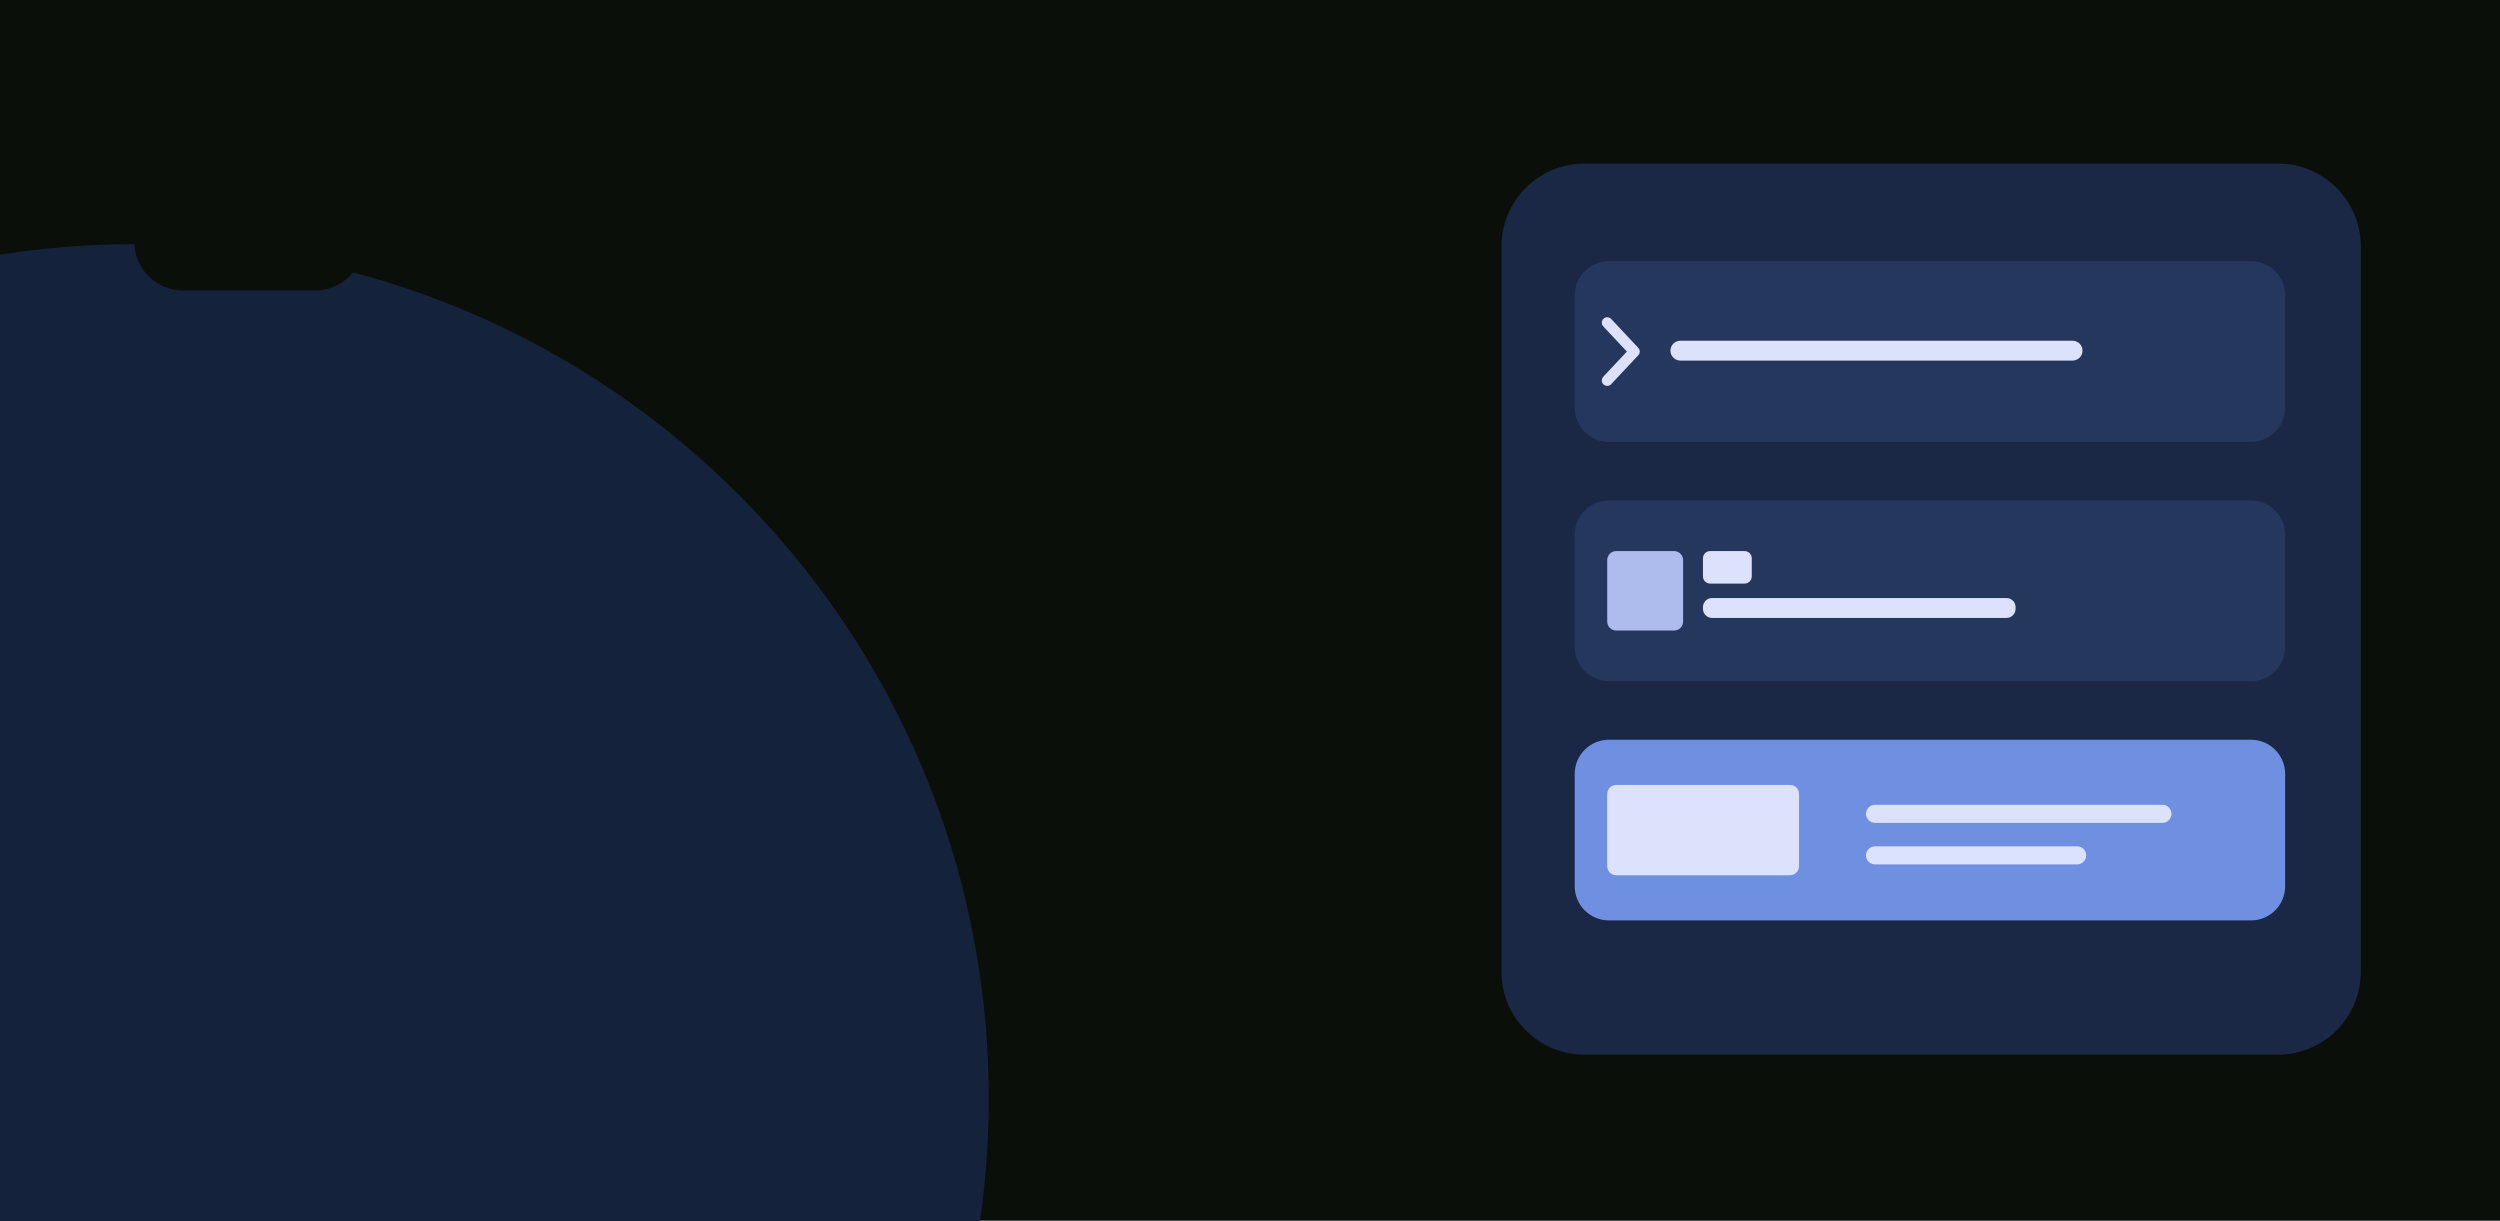
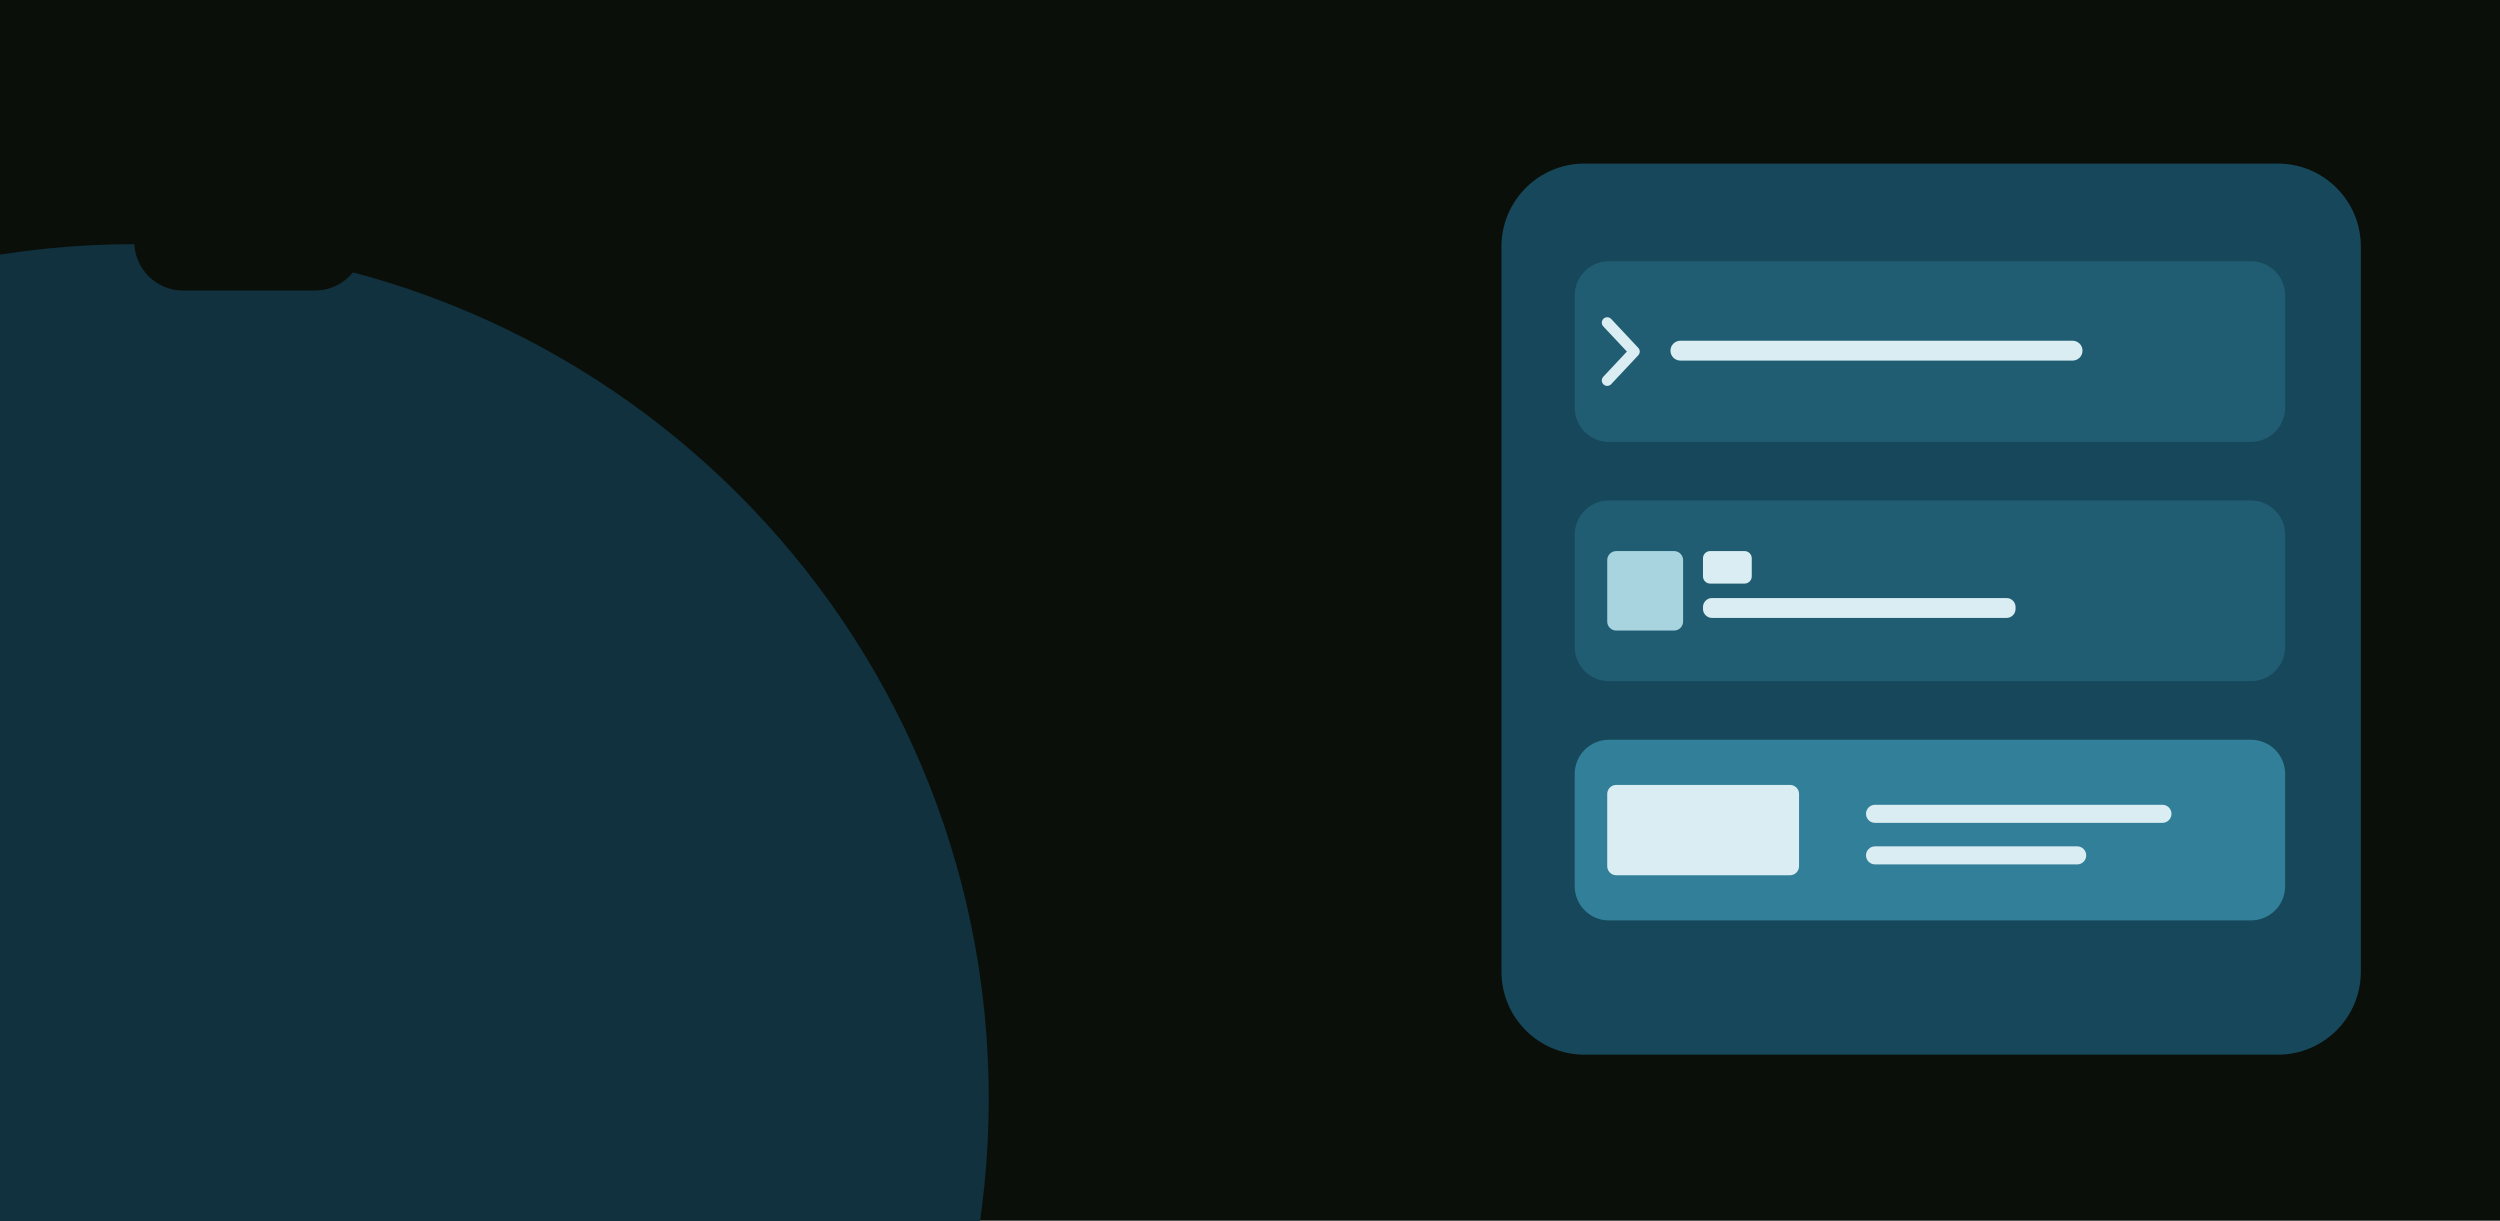
<svg xmlns="http://www.w3.org/2000/svg" viewBox="0 0 1024 500">
  <rect width="1024" height="500" fill="#0a0f0a" />
-   <circle cx="55" cy="450" r="350" fill="#14223b" />
+   <circle cx="55" cy="450" r="350" fill="#10313d" />
  <rect x="55" y="25" width="94" height="94" rx="20" fill="#0a0f0a" />
-   <rect x="615" y="67" width="352" height="365" rx="34" fill="#1a2845" />
-   <rect x="645" y="107" width="291" height="74" rx="14" fill="#26375e" />
-   <path d="M658.32 132.16l11.1 11.84-11.1 11.84" fill="none" stroke="#dce2fb" stroke-width="4.44" stroke-linecap="round" stroke-linejoin="round" />
-   <rect x="684.22" y="139.56" width="168.78" height="8.14" rx="4.07" fill="#dce2fb" />
-   <rect x="645" y="205" width="291" height="74" rx="14" fill="#26375e" />
-   <rect x="658.32" y="225.72" width="31.08" height="32.56" rx="3.7" fill="#aebced" />
-   <rect x="697.54" y="225.72" width="19.98" height="13.32" rx="2.96" fill="#dce2fb" />
-   <rect x="697.54" y="244.96" width="128.04" height="8.14" rx="3.7" fill="#dce2fb" />
-   <rect x="645" y="303" width="291" height="74" rx="14" fill="#6f8fe0" />
-   <rect x="658.32" y="321.5" width="78.57" height="37.0" rx="3.7" fill="#dce2fb" />
-   <rect x="764.31" y="329.64" width="125.13" height="7.4" rx="3.7" fill="#dce2fb" />
-   <rect x="764.31" y="346.66" width="90.21" height="7.4" rx="3.7" fill="#dce2fb" />
+   <rect x="615" y="67" width="352" height="365" rx="34" fill="#17475a" />
+   <rect x="645" y="107" width="291" height="74" rx="14" fill="#205d72" />
+   <path d="M658.32 132.16l11.1 11.84-11.1 11.84" fill="none" stroke="#d9edf2" stroke-width="4.44" stroke-linecap="round" stroke-linejoin="round" />
+   <rect x="684.22" y="139.56" width="168.78" height="8.14" rx="4.07" fill="#d9edf2" />
+   <rect x="645" y="205" width="291" height="74" rx="14" fill="#205d72" />
+   <rect x="658.32" y="225.72" width="31.08" height="32.56" rx="3.7" fill="#a8d4e0" />
+   <rect x="697.54" y="225.72" width="19.98" height="13.32" rx="2.96" fill="#d9edf2" />
+   <rect x="697.54" y="244.96" width="128.04" height="8.14" rx="3.7" fill="#d9edf2" />
+   <rect x="645" y="303" width="291" height="74" rx="14" fill="#327f99" />
+   <rect x="658.32" y="321.5" width="78.57" height="37.0" rx="3.7" fill="#d9edf2" />
+   <rect x="764.31" y="329.64" width="125.13" height="7.4" rx="3.7" fill="#d9edf2" />
+   <rect x="764.31" y="346.66" width="90.21" height="7.4" rx="3.7" fill="#d9edf2" />
</svg>
